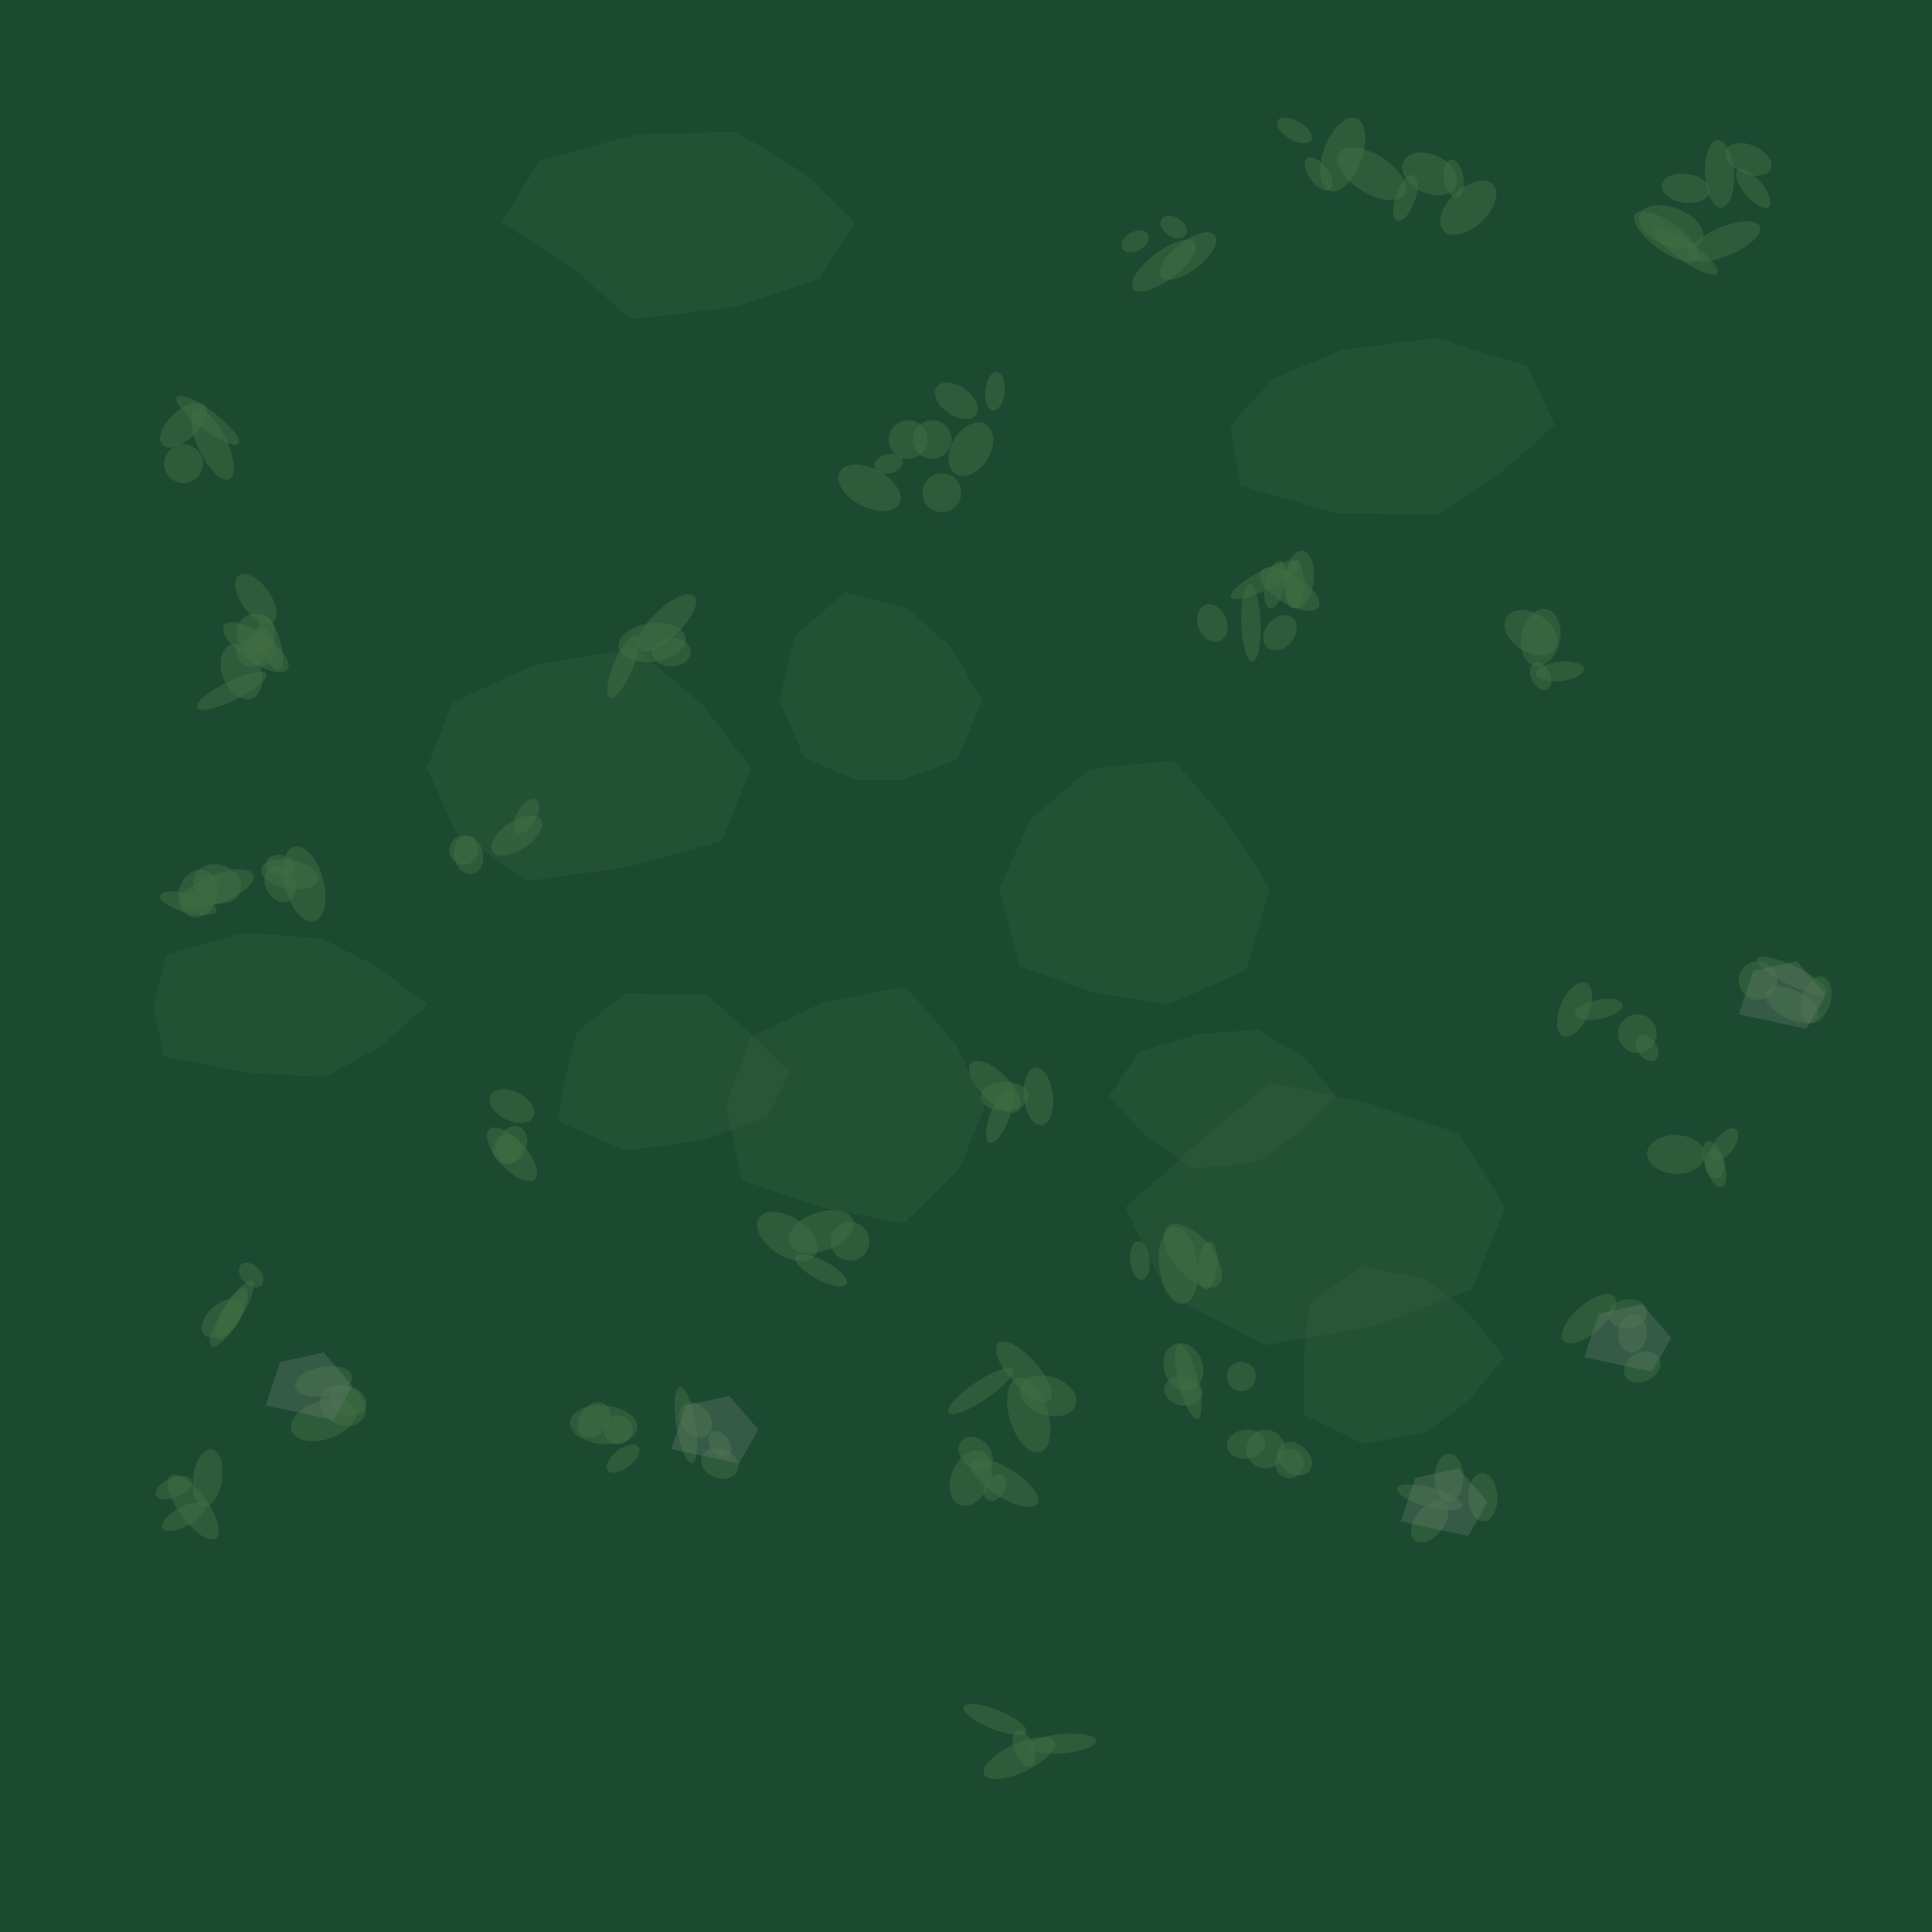
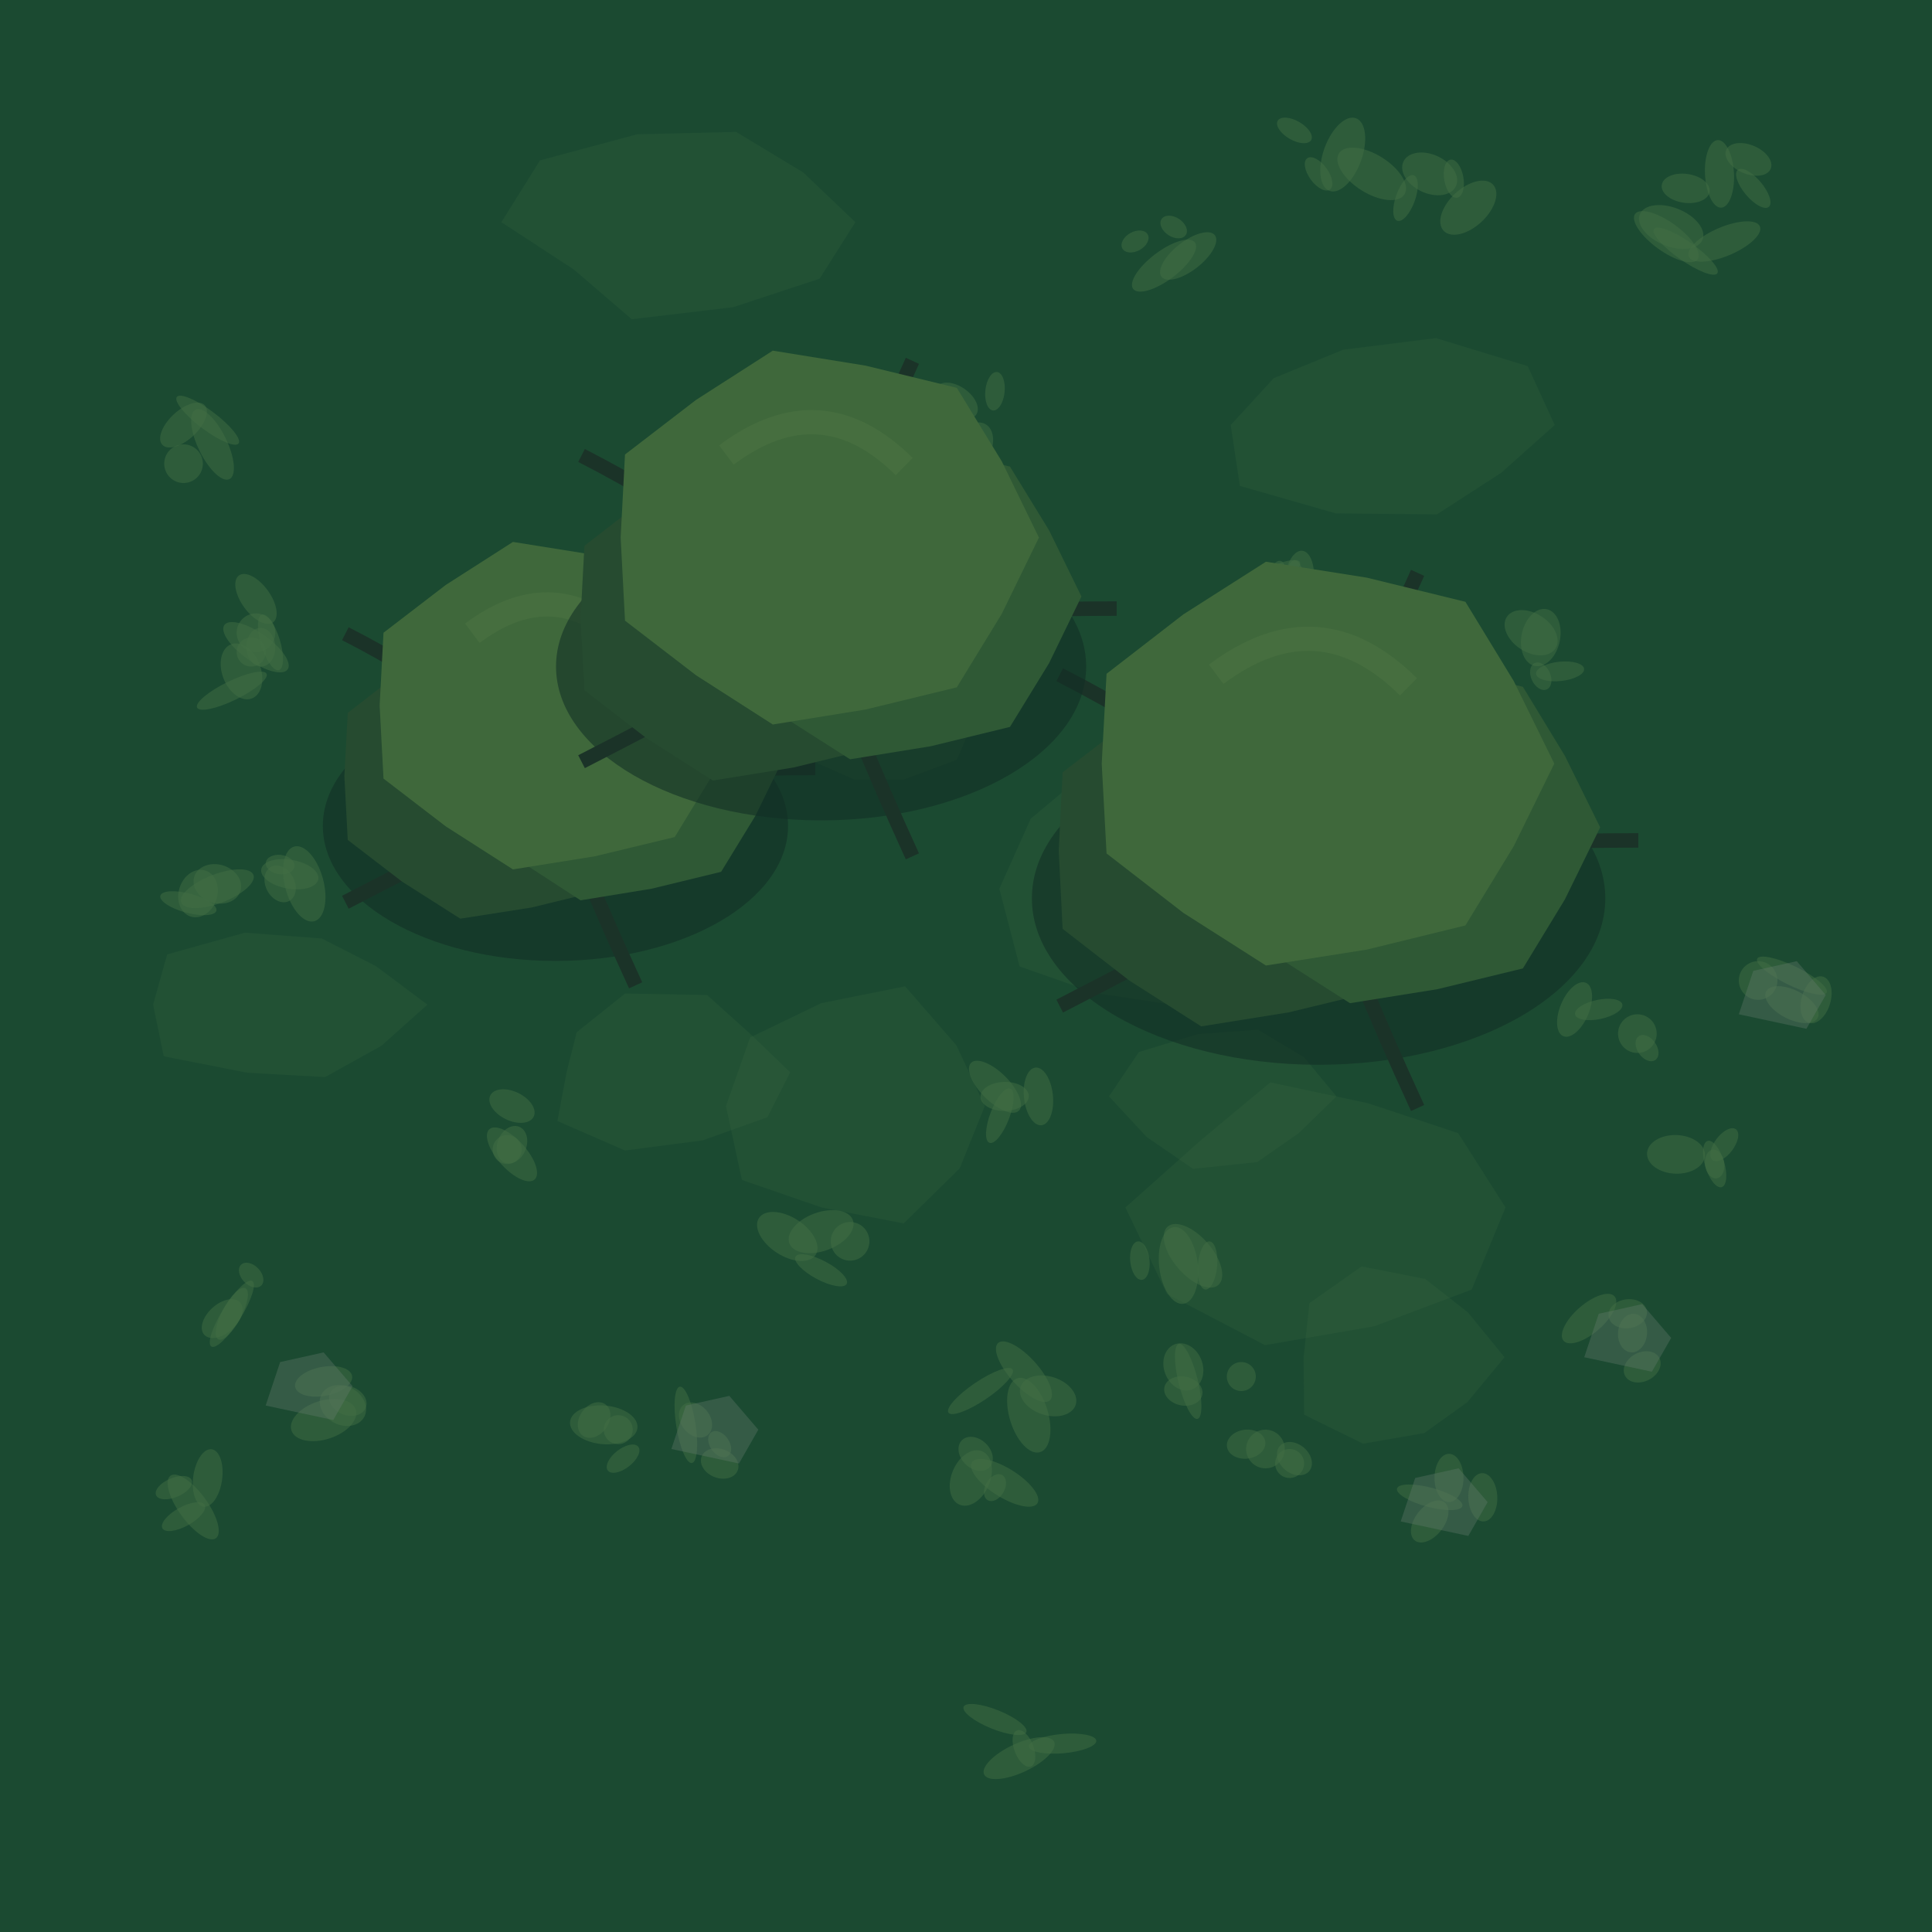
<svg xmlns="http://www.w3.org/2000/svg" width="400" height="400" viewBox="0 0 400 400">
  <rect width="400" height="400" fill="#1b4a31" />
  <path d="M321.9 88.0 L310.8 97.9 L297.5 106.5 L276.6 106.3 L256.7 100.6 L254.8 88.0 L263.7 78.3 L278.1 72.4 L297.3 70.0 L316.3 75.8Z" fill="#416e43" opacity=".18" />
  <path d="M163.6 222.0 L158.9 231.3 L145.5 236.1 L129.4 238.2 L115.4 232.1 L117.3 222.0 L119.4 213.7 L129.4 205.7 L146.4 206.0 L155.5 214.2Z" fill="#416e43" opacity=".18" />
  <path d="M177.1 46.0 L169.7 57.7 L151.8 63.6 L130.8 66.1 L118.8 55.8 L103.8 46.0 L111.8 33.2 L131.9 27.8 L152.4 27.3 L166.3 35.7Z" fill="#416e43" opacity=".18" />
  <path d="M203.9 229.0 L198.7 241.9 L187.1 253.3 L170.1 250.0 L153.6 244.3 L150.3 229.0 L155.3 214.8 L170.0 207.7 L187.4 204.2 L198.0 216.4Z" fill="#416e43" opacity=".18" />
  <path d="M276.7 227.0 L268.9 234.6 L260.3 240.6 L247.0 242.0 L237.4 235.4 L229.6 227.0 L235.8 217.8 L248.0 214.1 L260.5 213.2 L270.0 218.9Z" fill="#416e43" opacity=".18" />
  <path d="M311.7 250.0 L304.7 267.0 L284.5 274.6 L261.9 278.5 L241.6 267.9 L233.0 250.0 L248.7 236.0 L263.0 224.1 L283.2 228.4 L301.9 234.6Z" fill="#416e43" opacity=".18" />
  <path d="M311.5 281.0 L303.8 290.3 L294.9 296.7 L282.2 298.9 L270.0 292.9 L269.9 281.0 L271.1 269.8 L281.9 262.2 L295.1 264.8 L303.9 271.7Z" fill="#416e43" opacity=".18" />
  <path d="M262.9 184.0 L258.0 200.9 L242.0 207.9 L226.8 205.6 L211.1 200.1 L206.9 184.0 L213.4 169.5 L225.7 159.2 L243.0 157.4 L253.9 170.0Z" fill="#416e43" opacity=".18" />
  <path d="M88.5 208.0 L79.0 216.5 L67.3 223.0 L51.2 222.1 L33.9 218.7 L31.7 208.0 L34.6 197.6 L50.7 193.1 L66.6 194.3 L77.8 200.0Z" fill="#416e43" opacity=".18" />
  <path d="M203.4 145.0 L198.1 157.3 L187.1 161.4 L176.9 161.4 L166.5 156.8 L161.4 145.0 L164.5 131.7 L175.0 122.6 L187.9 126.0 L196.7 133.8Z" fill="#416e43" opacity=".18" />
  <path d="M155.5 159.0 L149.4 174.2 L129.4 179.6 L109.3 182.4 L94.3 172.3 L88.4 159.0 L93.7 145.4 L110.3 137.8 L131.4 134.1 L145.5 145.9Z" fill="#416e43" opacity=".18" />
  <ellipse cx="340" cy="283" rx="3" ry="4" fill="#416e43" opacity=".5" transform="rotate(63 340 283)" />
  <ellipse cx="337" cy="272" rx="3" ry="4" fill="#416e43" opacity=".5" transform="rotate(82 337 272)" />
  <ellipse cx="338" cy="276" rx="3" ry="4" fill="#416e43" opacity=".5" transform="rotate(5 338 276)" />
  <ellipse cx="329" cy="273" rx="7" ry="3" fill="#416e43" opacity=".5" transform="rotate(139 329 273)" />
  <path d="M328 281l3 -9 9 -2 6 7 -4 7Z" fill="#63796c" opacity=".36" />
  <ellipse cx="258" cy="299" rx="3" ry="4" fill="#416e43" opacity=".5" transform="rotate(83 258 299)" />
  <ellipse cx="268" cy="302" rx="4" ry="3" fill="#416e43" opacity=".5" transform="rotate(40 268 302)" />
  <ellipse cx="262" cy="300" rx="4" ry="4" fill="#416e43" opacity=".5" transform="rotate(52 262 300)" />
  <ellipse cx="267" cy="303" rx="3" ry="3" fill="#416e43" opacity=".5" transform="rotate(97 267 303)" />
  <ellipse cx="208" cy="307" rx="8" ry="3" fill="#416e43" opacity=".5" transform="rotate(32 208 307)" />
  <ellipse cx="201" cy="306" rx="6" ry="4" fill="#416e43" opacity=".5" transform="rotate(113 201 306)" />
  <ellipse cx="202" cy="301" rx="3" ry="4" fill="#416e43" opacity=".5" transform="rotate(134 202 301)" />
  <ellipse cx="206" cy="308" rx="3" ry="2" fill="#416e43" opacity=".5" transform="rotate(120 206 308)" />
  <ellipse cx="357" cy="50" rx="8" ry="3" fill="#416e43" opacity=".5" transform="rotate(157 357 50)" />
  <ellipse cx="345" cy="49" rx="8" ry="3" fill="#416e43" opacity=".5" transform="rotate(36 345 49)" />
  <ellipse cx="346" cy="47" rx="7" ry="4" fill="#416e43" opacity=".5" transform="rotate(22 346 47)" />
  <ellipse cx="349" cy="52" rx="8" ry="2" fill="#416e43" opacity=".5" transform="rotate(35 349 52)" />
  <ellipse cx="267" cy="122" rx="7" ry="3" fill="#416e43" opacity=".5" transform="rotate(32 267 122)" />
  <ellipse cx="251" cy="129" rx="3" ry="4" fill="#416e43" opacity=".5" transform="rotate(157 251 129)" />
  <ellipse cx="265" cy="131" rx="3" ry="4" fill="#416e43" opacity=".5" transform="rotate(40 265 131)" />
  <ellipse cx="264" cy="121" rx="5" ry="2" fill="#416e43" opacity=".5" transform="rotate(103 264 121)" />
  <ellipse cx="176" cy="257" rx="4" ry="4" fill="#416e43" opacity=".5" transform="rotate(55 176 257)" />
  <ellipse cx="170" cy="255" rx="7" ry="4" fill="#416e43" opacity=".5" transform="rotate(160 170 255)" />
  <ellipse cx="163" cy="256" rx="7" ry="4" fill="#416e43" opacity=".5" transform="rotate(33 163 256)" />
  <ellipse cx="170" cy="263" rx="6" ry="2" fill="#416e43" opacity=".5" transform="rotate(28 170 263)" />
  <ellipse cx="38" cy="88" rx="6" ry="3" fill="#416e43" opacity=".5" transform="rotate(137 38 88)" />
  <ellipse cx="44" cy="92" rx="8" ry="3" fill="#416e43" opacity=".5" transform="rotate(64 44 92)" />
  <ellipse cx="43" cy="87" rx="8" ry="2" fill="#416e43" opacity=".5" transform="rotate(37 43 87)" />
  <ellipse cx="38" cy="96" rx="4" ry="4" fill="#416e43" opacity=".5" transform="rotate(157 38 96)" />
  <ellipse cx="39" cy="187" rx="6" ry="2" fill="#416e43" opacity=".5" transform="rotate(15 39 187)" />
  <ellipse cx="41" cy="185" rx="5" ry="4" fill="#416e43" opacity=".5" transform="rotate(108 41 185)" />
  <ellipse cx="45" cy="184" rx="8" ry="3" fill="#416e43" opacity=".5" transform="rotate(159 45 184)" />
  <ellipse cx="45" cy="183" rx="5" ry="4" fill="#416e43" opacity=".5" transform="rotate(17 45 183)" />
  <ellipse cx="371" cy="208" rx="6" ry="3" fill="#416e43" opacity=".5" transform="rotate(27 371 208)" />
  <ellipse cx="371" cy="202" rx="8" ry="2" fill="#416e43" opacity=".5" transform="rotate(26 371 202)" />
  <ellipse cx="376" cy="207" rx="5" ry="3" fill="#416e43" opacity=".5" transform="rotate(107 376 207)" />
  <ellipse cx="364" cy="203" rx="4" ry="4" fill="#416e43" opacity=".5" transform="rotate(49 364 203)" />
  <path d="M360 210l3 -9 9 -2 6 7 -4 7Z" fill="#63796c" opacity=".36" />
  <ellipse cx="349" cy="39" rx="5" ry="3" fill="#416e43" opacity=".5" transform="rotate(8 349 39)" />
  <ellipse cx="362" cy="33" rx="5" ry="3" fill="#416e43" opacity=".5" transform="rotate(23 362 33)" />
  <ellipse cx="363" cy="39" rx="5" ry="2" fill="#416e43" opacity=".5" transform="rotate(50 363 39)" />
  <ellipse cx="356" cy="36" rx="7" ry="3" fill="#416e43" opacity=".5" transform="rotate(87 356 36)" />
  <ellipse cx="105" cy="238" rx="3" ry="3" fill="#416e43" opacity=".5" transform="rotate(7 105 238)" />
  <ellipse cx="106" cy="239" rx="7" ry="3" fill="#416e43" opacity=".5" transform="rotate(48 106 239)" />
  <ellipse cx="106" cy="237" rx="4" ry="3" fill="#416e43" opacity=".5" transform="rotate(112 106 237)" />
  <ellipse cx="106" cy="229" rx="5" ry="3" fill="#416e43" opacity=".5" transform="rotate(26 106 229)" />
  <ellipse cx="355" cy="241" rx="5" ry="2" fill="#416e43" opacity=".5" transform="rotate(73 355 241)" />
  <ellipse cx="355" cy="241" rx="3" ry="2" fill="#416e43" opacity=".5" transform="rotate(82 355 241)" />
  <ellipse cx="347" cy="239" rx="6" ry="4" fill="#416e43" opacity=".5" transform="rotate(2 347 239)" />
  <ellipse cx="357" cy="237" rx="4" ry="2" fill="#416e43" opacity=".5" transform="rotate(127 357 237)" />
  <ellipse cx="139" cy="135" rx="3" ry="4" fill="#416e43" opacity=".5" transform="rotate(89 139 135)" />
  <ellipse cx="129" cy="138" rx="7" ry="2" fill="#416e43" opacity=".5" transform="rotate(113 129 138)" />
  <ellipse cx="135" cy="133" rx="7" ry="4" fill="#416e43" opacity=".5" transform="rotate(172 135 133)" />
  <ellipse cx="138" cy="129" rx="8" ry="3" fill="#416e43" opacity=".5" transform="rotate(136 138 129)" />
  <ellipse cx="317" cy="131" rx="6" ry="4" fill="#416e43" opacity=".5" transform="rotate(33 317 131)" />
  <ellipse cx="319" cy="132" rx="6" ry="4" fill="#416e43" opacity=".5" transform="rotate(102 319 132)" />
  <ellipse cx="323" cy="139" rx="5" ry="2" fill="#416e43" opacity=".5" transform="rotate(174 323 139)" />
  <ellipse cx="319" cy="140" rx="3" ry="2" fill="#416e43" opacity=".5" transform="rotate(65 319 140)" />
  <ellipse cx="212" cy="284" rx="8" ry="3" fill="#416e43" opacity=".5" transform="rotate(48 212 284)" />
  <ellipse cx="203" cy="288" rx="8" ry="2" fill="#416e43" opacity=".5" transform="rotate(146 203 288)" />
  <ellipse cx="217" cy="289" rx="6" ry="4" fill="#416e43" opacity=".5" transform="rotate(18 217 289)" />
  <ellipse cx="213" cy="293" rx="8" ry="4" fill="#416e43" opacity=".5" transform="rotate(73 213 293)" />
  <ellipse cx="201" cy="93" rx="6" ry="4" fill="#416e43" opacity=".5" transform="rotate(121 201 93)" />
  <ellipse cx="198" cy="83" rx="5" ry="3" fill="#416e43" opacity=".5" transform="rotate(35 198 83)" />
  <ellipse cx="193" cy="91" rx="4" ry="4" fill="#416e43" opacity=".5" transform="rotate(161 193 91)" />
  <ellipse cx="206" cy="81" rx="4" ry="2" fill="#416e43" opacity=".5" transform="rotate(96 206 81)" />
  <ellipse cx="67" cy="294" rx="7" ry="4" fill="#416e43" opacity=".5" transform="rotate(162 67 294)" />
  <ellipse cx="72" cy="290" rx="3" ry="4" fill="#416e43" opacity=".5" transform="rotate(111 72 290)" />
  <ellipse cx="71" cy="291" rx="5" ry="4" fill="#416e43" opacity=".5" transform="rotate(28 71 291)" />
  <ellipse cx="67" cy="286" rx="6" ry="3" fill="#416e43" opacity=".5" transform="rotate(169 67 286)" />
  <path d="M55 291l3 -9 9 -2 6 7 -4 7Z" fill="#63796c" opacity=".36" />
  <ellipse cx="195" cy="102" rx="4" ry="4" fill="#416e43" opacity=".5" transform="rotate(64 195 102)" />
  <ellipse cx="180" cy="101" rx="7" ry="4" fill="#416e43" opacity=".5" transform="rotate(28 180 101)" />
  <ellipse cx="184" cy="96" rx="3" ry="2" fill="#416e43" opacity=".5" transform="rotate(167 184 96)" />
  <ellipse cx="188" cy="91" rx="4" ry="4" fill="#416e43" opacity=".5" transform="rotate(176 188 91)" />
  <ellipse cx="273" cy="36" rx="4" ry="2" fill="#416e43" opacity=".5" transform="rotate(54 273 36)" />
  <ellipse cx="284" cy="36" rx="8" ry="4" fill="#416e43" opacity=".5" transform="rotate(32 284 36)" />
  <ellipse cx="278" cy="32" rx="8" ry="4" fill="#416e43" opacity=".5" transform="rotate(110 278 32)" />
  <ellipse cx="268" cy="27" rx="4" ry="2" fill="#416e43" opacity=".5" transform="rotate(30 268 27)" />
  <ellipse cx="53" cy="134" rx="8" ry="3" fill="#416e43" opacity=".5" transform="rotate(35 53 134)" />
  <ellipse cx="48" cy="143" rx="8" ry="2" fill="#416e43" opacity=".5" transform="rotate(154 48 143)" />
  <ellipse cx="54" cy="134" rx="3" ry="4" fill="#416e43" opacity=".5" transform="rotate(178 54 134)" />
  <ellipse cx="50" cy="139" rx="6" ry="4" fill="#416e43" opacity=".5" transform="rotate(69 50 139)" />
  <ellipse cx="246" cy="53" rx="7" ry="3" fill="#416e43" opacity=".5" transform="rotate(142 246 53)" />
  <ellipse cx="243" cy="47" rx="3" ry="2" fill="#416e43" opacity=".5" transform="rotate(33 243 47)" />
  <ellipse cx="241" cy="55" rx="8" ry="3" fill="#416e43" opacity=".5" transform="rotate(143 241 55)" />
  <ellipse cx="235" cy="50" rx="3" ry="2" fill="#416e43" opacity=".5" transform="rotate(151 235 50)" />
  <ellipse cx="244" cy="262" rx="8" ry="4" fill="#416e43" opacity=".5" transform="rotate(83 244 262)" />
  <ellipse cx="250" cy="262" rx="5" ry="2" fill="#416e43" opacity=".5" transform="rotate(95 250 262)" />
  <ellipse cx="247" cy="260" rx="8" ry="4" fill="#416e43" opacity=".5" transform="rotate(49 247 260)" />
  <ellipse cx="236" cy="261" rx="4" ry="2" fill="#416e43" opacity=".5" transform="rotate(84 236 261)" />
  <ellipse cx="206" cy="225" rx="7" ry="3" fill="#416e43" opacity=".5" transform="rotate(45 206 225)" />
  <ellipse cx="208" cy="227" rx="5" ry="3" fill="#416e43" opacity=".5" transform="rotate(179 208 227)" />
  <ellipse cx="207" cy="231" rx="6" ry="2" fill="#416e43" opacity=".5" transform="rotate(111 207 231)" />
  <ellipse cx="215" cy="227" rx="6" ry="3" fill="#416e43" opacity=".5" transform="rotate(84 215 227)" />
  <ellipse cx="206" cy="356" rx="7" ry="2" fill="#416e43" opacity=".5" transform="rotate(22 206 356)" />
  <ellipse cx="212" cy="362" rx="4" ry="2" fill="#416e43" opacity=".5" transform="rotate(69 212 362)" />
  <ellipse cx="220" cy="361" rx="7" ry="2" fill="#416e43" opacity=".5" transform="rotate(175 220 361)" />
  <ellipse cx="211" cy="364" rx="8" ry="3" fill="#416e43" opacity=".5" transform="rotate(155 211 364)" />
  <ellipse cx="296" cy="315" rx="5" ry="3" fill="#416e43" opacity=".5" transform="rotate(128 296 315)" />
  <ellipse cx="300" cy="306" rx="5" ry="3" fill="#416e43" opacity=".5" transform="rotate(90 300 306)" />
  <ellipse cx="296" cy="310" rx="7" ry="2" fill="#416e43" opacity=".5" transform="rotate(15 296 310)" />
  <ellipse cx="307" cy="310" rx="5" ry="3" fill="#416e43" opacity=".5" transform="rotate(88 307 310)" />
  <path d="M290 315l3 -9 9 -2 6 7 -4 7Z" fill="#63796c" opacity=".36" />
  <ellipse cx="326" cy="209" rx="6" ry="3" fill="#416e43" opacity=".5" transform="rotate(113 326 209)" />
  <ellipse cx="331" cy="209" rx="5" ry="2" fill="#416e43" opacity=".5" transform="rotate(168 331 209)" />
  <ellipse cx="339" cy="214" rx="4" ry="4" fill="#416e43" opacity=".5" transform="rotate(38 339 214)" />
  <ellipse cx="341" cy="217" rx="3" ry="2" fill="#416e43" opacity=".5" transform="rotate(55 341 217)" />
  <ellipse cx="38" cy="314" rx="5" ry="2" fill="#416e43" opacity=".5" transform="rotate(151 38 314)" />
  <ellipse cx="40" cy="312" rx="8" ry="3" fill="#416e43" opacity=".5" transform="rotate(54 40 312)" />
  <ellipse cx="43" cy="306" rx="6" ry="3" fill="#416e43" opacity=".5" transform="rotate(98 43 306)" />
  <ellipse cx="36" cy="308" rx="4" ry="2" fill="#416e43" opacity=".5" transform="rotate(157 36 308)" />
  <ellipse cx="53" cy="131" rx="4" ry="4" fill="#416e43" opacity=".5" transform="rotate(36 53 131)" />
  <ellipse cx="52" cy="135" rx="3" ry="3" fill="#416e43" opacity=".5" transform="rotate(5 52 135)" />
  <ellipse cx="53" cy="124" rx="6" ry="3" fill="#416e43" opacity=".5" transform="rotate(54 53 124)" />
  <ellipse cx="56" cy="133" rx="6" ry="2" fill="#416e43" opacity=".5" transform="rotate(73 56 133)" />
  <ellipse cx="58" cy="183" rx="4" ry="3" fill="#416e43" opacity=".5" transform="rotate(62 58 183)" />
  <ellipse cx="58" cy="179" rx="3" ry="2" fill="#416e43" opacity=".5" transform="rotate(8 58 179)" />
  <ellipse cx="60" cy="181" rx="6" ry="3" fill="#416e43" opacity=".5" transform="rotate(10 60 181)" />
  <ellipse cx="63" cy="183" rx="8" ry="4" fill="#416e43" opacity=".5" transform="rotate(75 63 183)" />
  <ellipse cx="52" cy="264" rx="3" ry="2" fill="#416e43" opacity=".5" transform="rotate(46 52 264)" />
  <ellipse cx="48" cy="272" rx="8" ry="2" fill="#416e43" opacity=".5" transform="rotate(122 48 272)" />
  <ellipse cx="46" cy="273" rx="5" ry="3" fill="#416e43" opacity=".5" transform="rotate(138 46 273)" />
  <ellipse cx="48" cy="272" rx="6" ry="2" fill="#416e43" opacity=".5" transform="rotate(118 48 272)" />
  <ellipse cx="123" cy="294" rx="3" ry="4" fill="#416e43" opacity=".5" transform="rotate(36 123 294)" />
  <ellipse cx="128" cy="296" rx="3" ry="3" fill="#416e43" opacity=".5" transform="rotate(97 128 296)" />
  <ellipse cx="129" cy="302" rx="4" ry="2" fill="#416e43" opacity=".5" transform="rotate(142 129 302)" />
  <ellipse cx="125" cy="295" rx="7" ry="4" fill="#416e43" opacity=".5" transform="rotate(5 125 295)" />
  <ellipse cx="268" cy="121" rx="5" ry="2" fill="#416e43" opacity=".5" transform="rotate(91 268 121)" />
  <ellipse cx="269" cy="120" rx="6" ry="3" fill="#416e43" opacity=".5" transform="rotate(96 269 120)" />
  <ellipse cx="259" cy="129" rx="8" ry="2" fill="#416e43" opacity=".5" transform="rotate(88 259 129)" />
  <ellipse cx="262" cy="120" rx="8" ry="2" fill="#416e43" opacity=".5" transform="rotate(153 262 120)" />
  <ellipse cx="149" cy="303" rx="4" ry="3" fill="#416e43" opacity=".5" transform="rotate(21 149 303)" />
  <ellipse cx="144" cy="294" rx="4" ry="3" fill="#416e43" opacity=".5" transform="rotate(51 144 294)" />
  <ellipse cx="149" cy="299" rx="3" ry="2" fill="#416e43" opacity=".5" transform="rotate(55 149 299)" />
  <ellipse cx="142" cy="295" rx="8" ry="2" fill="#416e43" opacity=".5" transform="rotate(81 142 295)" />
  <path d="M139 300l3 -9 9 -2 6 7 -4 7Z" fill="#63796c" opacity=".36" />
  <ellipse cx="245" cy="283" rx="5" ry="4" fill="#416e43" opacity=".5" transform="rotate(69 245 283)" />
  <ellipse cx="245" cy="288" rx="3" ry="4" fill="#416e43" opacity=".5" transform="rotate(101 245 288)" />
  <ellipse cx="246" cy="286" rx="8" ry="2" fill="#416e43" opacity=".5" transform="rotate(76 246 286)" />
  <ellipse cx="257" cy="285" rx="3" ry="3" fill="#416e43" opacity=".5" transform="rotate(136 257 285)" />
  <ellipse cx="301" cy="37" rx="4" ry="2" fill="#416e43" opacity=".5" transform="rotate(80 301 37)" />
  <ellipse cx="304" cy="43" rx="7" ry="4" fill="#416e43" opacity=".5" transform="rotate(137 304 43)" />
  <ellipse cx="296" cy="36" rx="6" ry="4" fill="#416e43" opacity=".5" transform="rotate(25 296 36)" />
  <ellipse cx="291" cy="41" rx="5" ry="2" fill="#416e43" opacity=".5" transform="rotate(110 291 41)" />
  <ellipse cx="96" cy="176" rx="3" ry="3" fill="#416e43" opacity=".5" transform="rotate(85 96 176)" />
  <ellipse cx="109" cy="169" rx="4" ry="2" fill="#416e43" opacity=".5" transform="rotate(120 109 169)" />
  <ellipse cx="97" cy="177" rx="3" ry="4" fill="#416e43" opacity=".5" transform="rotate(168 97 177)" />
  <ellipse cx="107" cy="173" rx="6" ry="3" fill="#416e43" opacity=".5" transform="rotate(146 107 173)" />
+   <ellipse cx="273" cy="186" rx="59.36" ry="34.45" fill="#122e25" opacity=".58" />
+   <path d="M273 179 Q294.2 174.0 339.2 174.0" fill="none" stroke="#1b3328" stroke-width="3" />
+   <path d="M273 179 Q279.6 199.2 293.5 229.4" fill="none" stroke="#1b3328" stroke-width="3" />
+   <path d="M273 179 Q255.8 189.6 219.4 208.3" fill="none" stroke="#1b3328" stroke-width="3" />
+   <path d="M273 179 Q255.8 158.4 219.4 139.7" fill="none" stroke="#1b3328" stroke-width="3" />
+   <path d="M273 179 Q279.6 148.8 293.5 118.6" fill="none" stroke="#1b3328" stroke-width="3" />
+   <path d="M300.6 176.1 L293.3 191.0 L284.6 205.3 L266.8 209.6 L248.7 212.5 L233.8 203.0 L220.0 192.3 L219.2 176.1 L220.0 159.9 L233.8 149.3 L248.7 139.7 L266.8 142.7 L284.6 146.9 L293.3 161.2Z" fill="#264b30" />
+   <path d="M331.3 171.3 L324.0 186.2 L315.3 200.5 L297.6 204.8 L279.5 207.7 L264.6 198.2 L250.7 187.5 L249.9 171.3 L250.7 155.2 L264.6 144.5 L279.5 135.0 L297.6 137.9 L315.3 142.2 L324.0 156.5Z" fill="#2f5935" />
+   <path d="M321.8 158.1 L313.4 175.2 L303.4 191.6 L283.0 196.6 L262.1 199.9 L245.0 189.0 L229.1 176.7 L228.1 158.1 L229.1 139.5 L245.0 127.2 L262.1 116.3 L283.0 119.6 L303.4 124.6 L313.4 141.0Z" fill="#3f683b" />
+   <path d="M251.8 139.6Q273.0 123.7 291.6 142.2" fill="none" stroke="#517845" stroke-width="5" opacity=".4" />
+   <ellipse cx="115" cy="171" rx="48.16" ry="27.95" fill="#122e25" opacity=".58" />
+   <path d="M115 164 Q132.2 159.0 168.8 159.0" fill="none" stroke="#1b3328" stroke-width="3" />
+   <path d="M115 164 Q120.3 179.4 131.6 204.0" fill="none" stroke="#1b3328" stroke-width="3" />
+   <path d="M115 164 Q101.1 171.6 71.5 186.8" fill="none" stroke="#1b3328" stroke-width="3" />
+   <path d="M115 164 Q101.1 146.4 71.5 131.2" fill="none" stroke="#1b3328" stroke-width="3" />
+   <path d="M115 164 Q120.3 138.6 131.6 114.0" fill="none" stroke="#1b3328" stroke-width="3" />
+   <path d="M137.4 160.7 L131.5 172.8 L124.4 184.4 L110.0 187.9 L95.3 190.2 L83.2 182.5 L72.0 173.9 L71.3 160.7 L72.0 147.6 L83.2 138.9 L95.3 131.2 L110.0 133.6 L124.4 137.1 L131.5 148.6Z" fill="#264b30" />
+   <path d="M162.3 156.8 L156.4 168.9 L149.3 180.5 L134.9 184.0 L120.2 186.4 L108.2 178.6 L96.9 170.0 L96.3 156.8 L96.9 143.7 L108.2 135.1 L120.2 127.3 L134.9 129.7 L149.3 133.2 L156.4 144.8Z" fill="#2f5935" />
+   <path d="M154.6 146.1 L147.8 160.0 L139.7 173.3 L123.1 177.3 L106.2 180.0 L92.3 171.1 L79.4 161.2 L78.6 146.1 L79.4 131.0 L92.3 121.1 L106.2 112.2 L123.1 114.9 L139.7 118.9 L147.8 132.2Z" fill="#3f683b" />
+   <path d="M97.8 131.1Q115.0 118.2 130.1 133.2" fill="none" stroke="#517845" stroke-width="5" opacity=".4" />
+   <ellipse cx="170" cy="138" rx="54.88" ry="31.85" fill="#122e25" opacity=".58" />
+   <path d="M170 131 Q189.6 126.0 231.2 126.0" fill="none" stroke="#1b3328" stroke-width="3" />
+   <path d="M170 131 Q176.1 149.3 188.9 177.3" fill="none" stroke="#1b3328" stroke-width="3" />
+   <path d="M170 131 Q154.1 140.4 120.4 157.7" fill="none" stroke="#1b3328" stroke-width="3" />
+   <path d="M170 131 Q154.1 111.6 120.4 94.3" fill="none" stroke="#1b3328" stroke-width="3" />
+   <path d="M170 131 Q176.1 102.7 188.9 74.7" fill="none" stroke="#1b3328" stroke-width="3" />
+   <path d="M195.5 128.0 L188.8 141.7 L180.7 154.9 L164.3 158.9 L147.6 161.6 L133.8 152.8 L121.0 142.9 L120.2 128.0 L121.0 113.0 L133.8 103.1 L147.6 94.3 L164.3 97.0 L180.7 101.0 L188.8 114.2Z" fill="#264b30" />
+   <path d="M223.9 123.5 L217.2 137.3 L209.1 150.5 L192.7 154.5 L176.0 157.2 L162.2 148.4 L149.4 138.5 L148.6 123.5 L149.4 108.6 L162.2 98.7 L176.0 89.9 L192.7 92.6 L209.1 96.6 L217.2 109.8Z" fill="#2f5935" />
+   <path d="M215.1 111.3 L207.4 127.1 L198.1 142.3 L179.2 146.9 L160.0 150.0 L144.1 139.8 L129.4 128.5 L128.5 111.3 L129.4 94.1 L144.1 82.8 L160.0 72.6 L179.2 75.7 L198.1 80.3 L207.4 95.5Z" fill="#3f683b" />
+   <path d="M150.4 94.2Q170.0 79.5 187.2 96.6" fill="none" stroke="#517845" stroke-width="5" opacity=".4" />
</svg>
